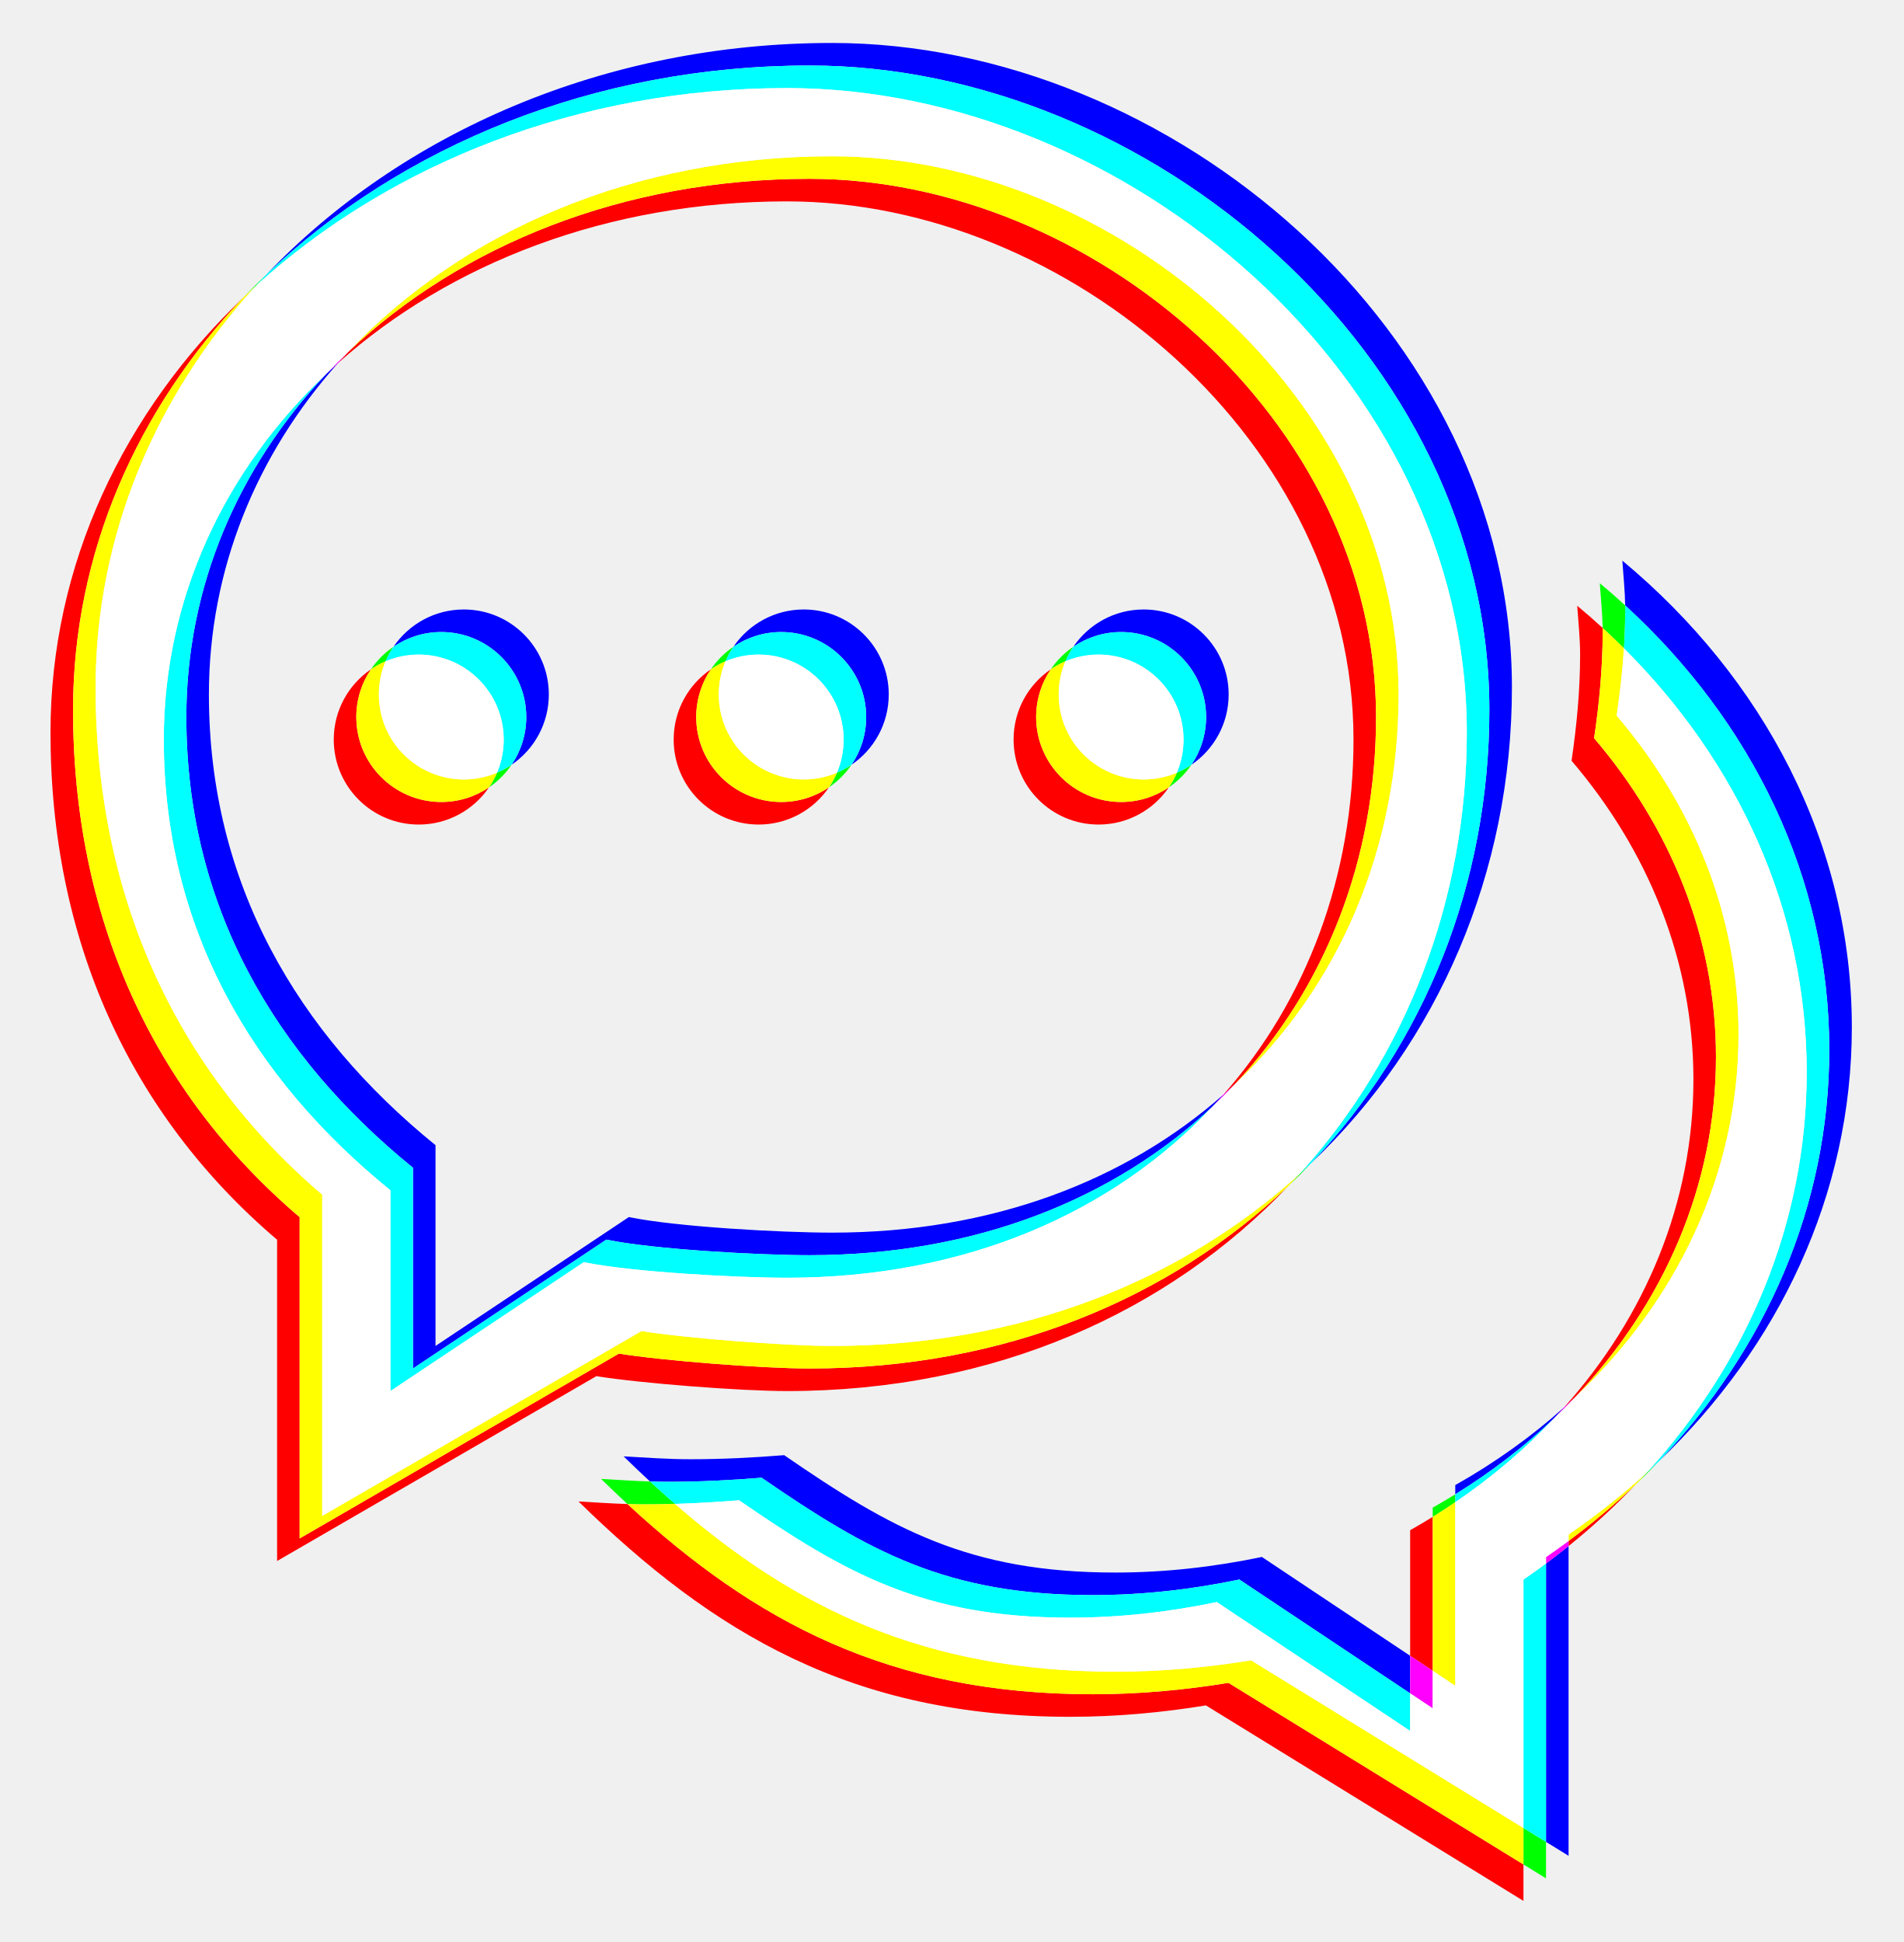
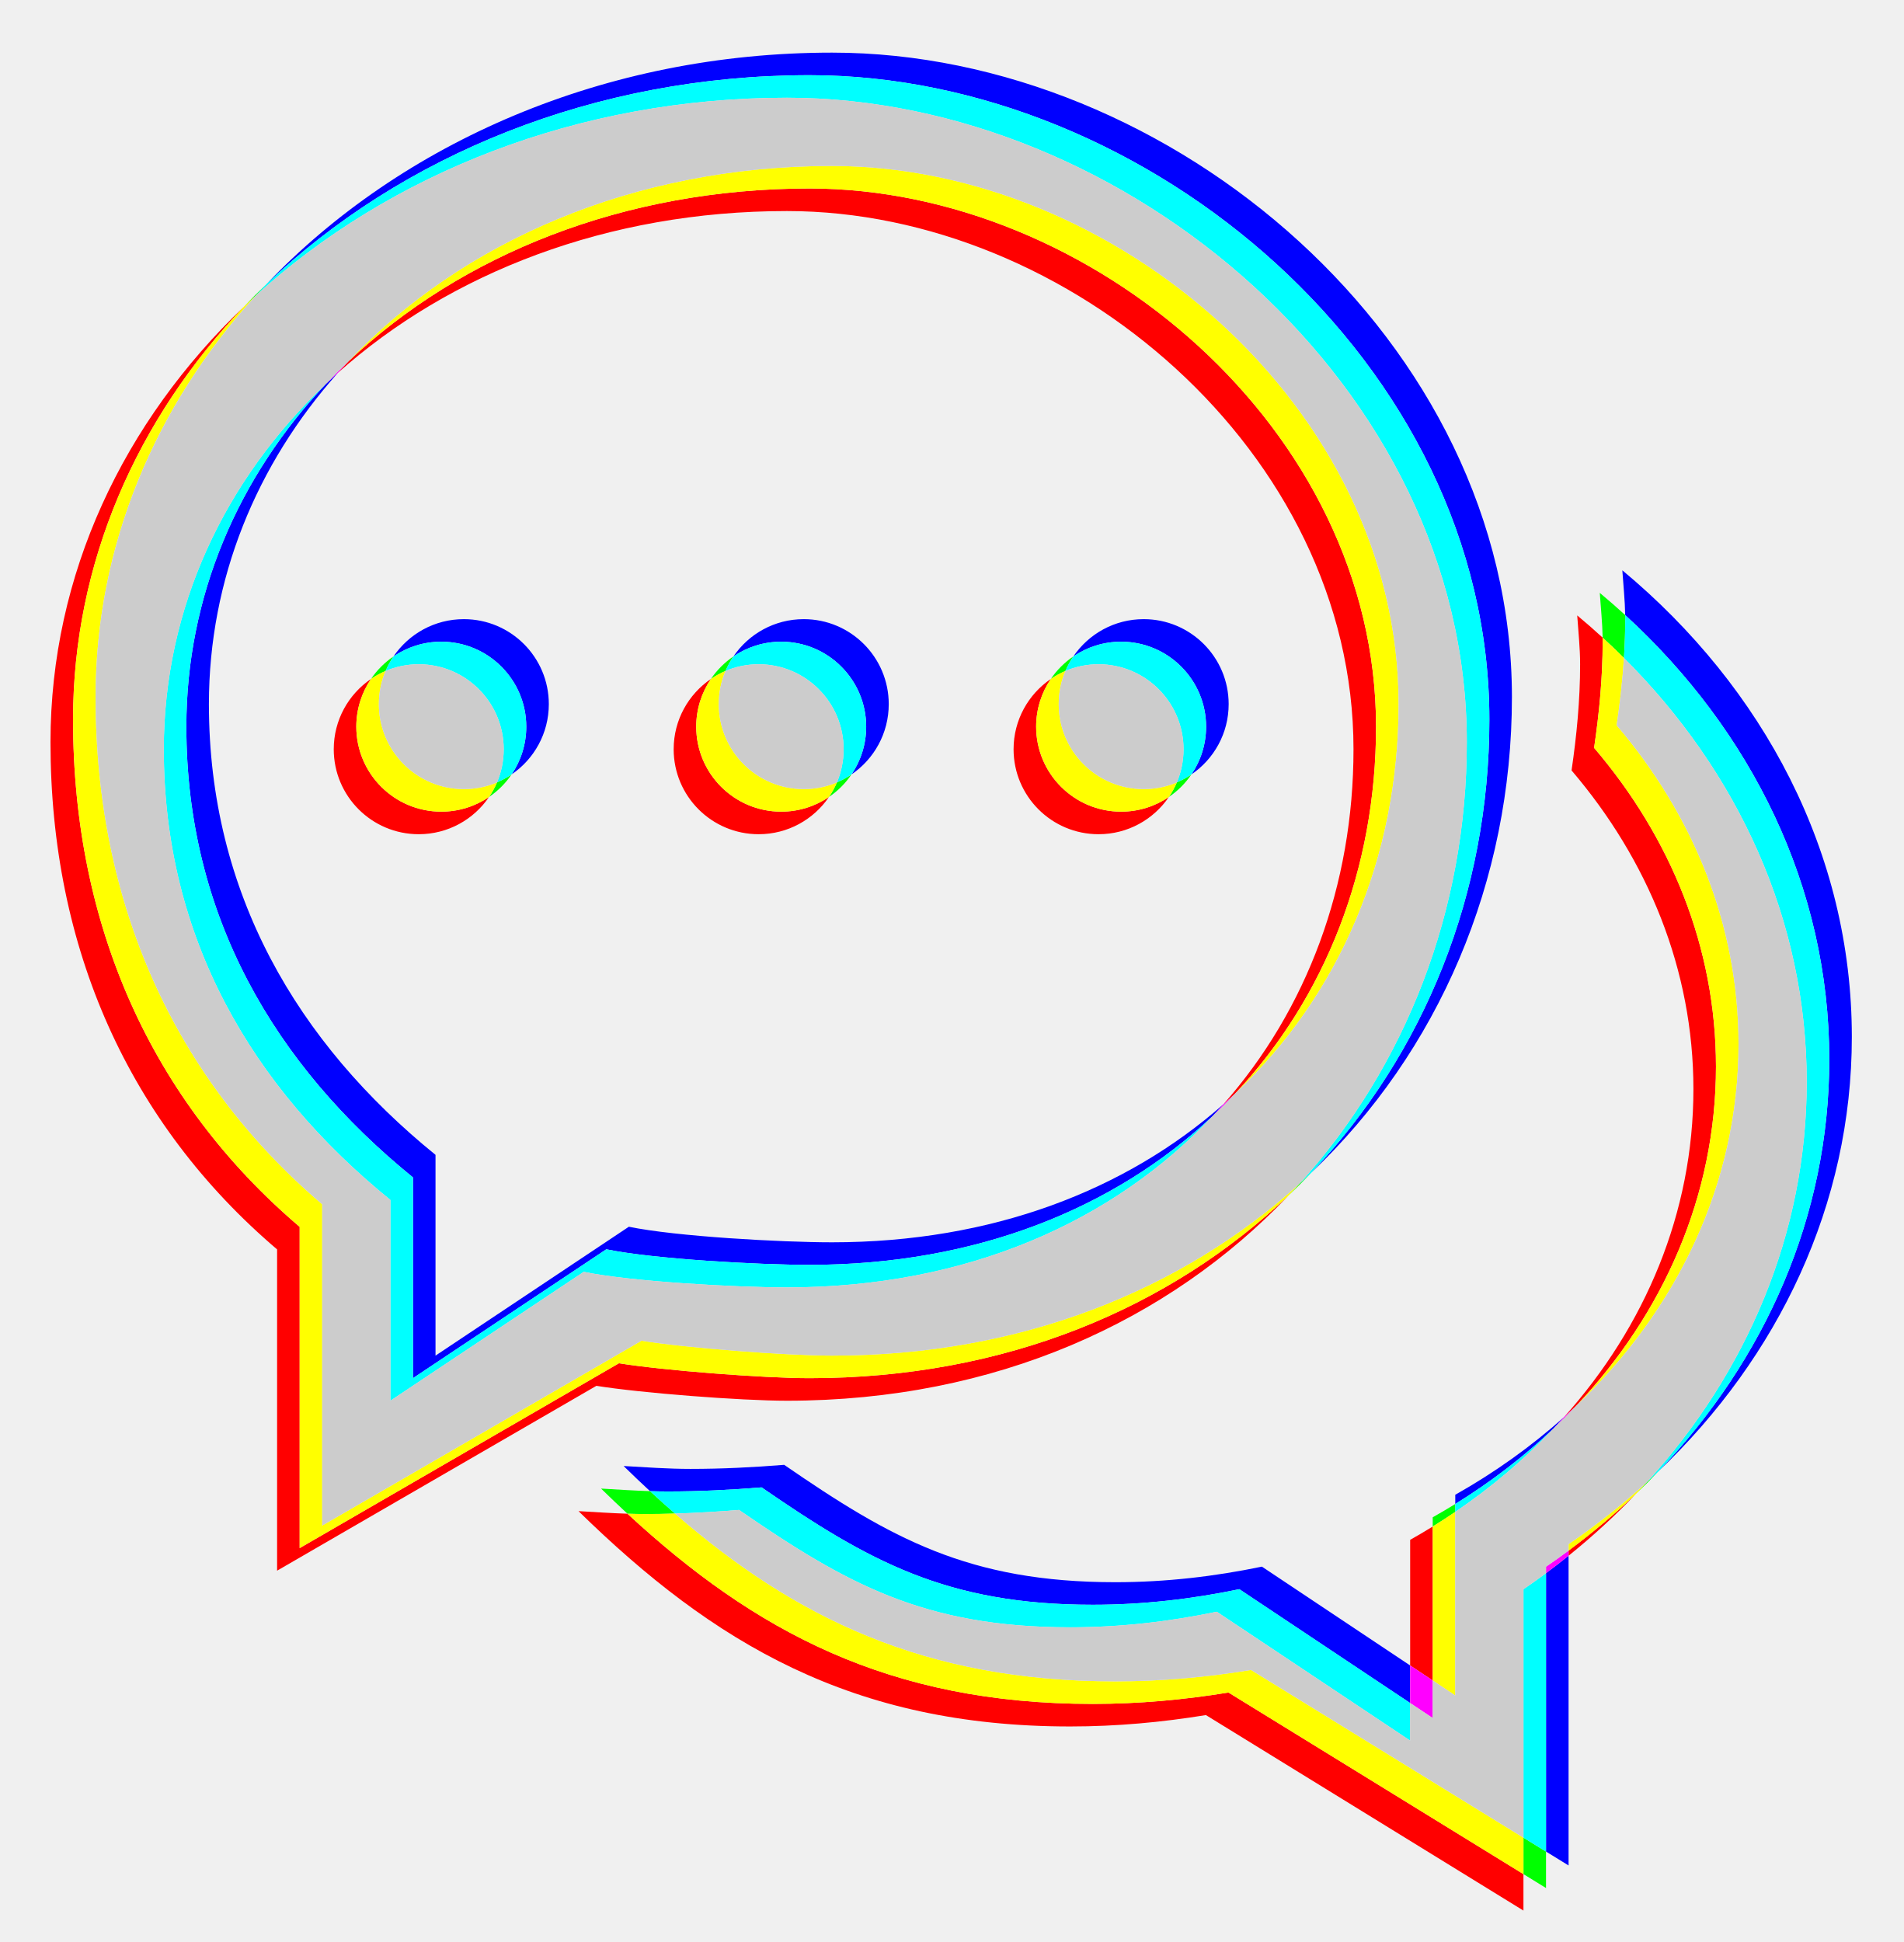
- <svg xmlns="http://www.w3.org/2000/svg" version="1.1" x="0px" y="0px" width="253.214px" height="258.285px" viewBox="0 -19.5 253.214 258.285" enable-background="new 0 -19.5 253.214 258.285" xml:space="preserve">
+ <svg xmlns="http://www.w3.org/2000/svg" version="1.1" id="Layer_1" x="0px" y="0px" width="253.214px" height="258.285px" viewBox="0 0 253.214 258.285" enable-background="new 0 0 253.214 258.285" xml:space="preserve">
  <g id="Capa_1">
</g>
  <g id="Capa_1_copy_2">
</g>
-   <g id="Capa_1_copy">
-     <g>
-       <path fill="#0000FF" d="M208.613,186.126c-0.982,0.791-1.981,1.563-3,2.319v37.028l3,1.847V186.126 M104.29,174.036    c-4.106,0.331-8.258,0.542-12.462,0.542c-2.999,0-5.938-0.218-8.891-0.384c1.168,1.143,2.337,2.257,3.512,3.343    c0.79,0.025,1.582,0.041,2.378,0.041c4.204,0,8.356-0.211,12.462-0.542c14.165,9.749,24.532,15.611,44.046,15.611    c6.729,0,13.23-0.769,19.492-2.072l22.716,15.142v-5l-19.716-13.142c-6.261,1.304-12.763,2.072-19.492,2.072    C128.822,189.647,118.455,183.785,104.29,174.036 M208.008,167.687c-4.347,3.892-9.2,7.361-14.464,10.328v1.228    c4.743-2.935,9.112-6.289,13.036-10.002C207.064,168.728,207.54,168.21,208.008,167.687 M61.689,61.56    c-3.886,0-7.315,1.964-9.35,4.953c1.81-1.232,3.997-1.953,6.35-1.953c6.239,0,11.302,5.063,11.302,11.302    c0,2.355-0.72,4.541-1.951,6.35c2.987-2.033,4.951-5.461,4.951-9.35C72.991,66.623,67.928,61.56,61.689,61.56 M106.896,61.56    c-3.885,0-7.315,1.964-9.349,4.953c1.81-1.232,3.996-1.953,6.349-1.953c6.239,0,11.302,5.063,11.302,11.302    c0,2.355-0.72,4.541-1.951,6.35c2.988-2.033,4.951-5.461,4.951-9.35C118.199,66.623,113.135,61.56,106.896,61.56 M152.104,61.56    c-3.886,0-7.315,1.964-9.35,4.953c1.81-1.232,3.997-1.953,6.35-1.953c6.238,0,11.302,5.063,11.302,11.302    c0,2.355-0.72,4.541-1.951,6.35c2.987-2.033,4.951-5.461,4.951-9.35C163.406,66.623,158.342,61.56,152.104,61.56 M215.763,55.065    c0.132,1.983,0.345,3.947,0.379,5.951c16.79,15.381,27.143,36.165,27.143,59.104c0,20.859-8.546,39.939-22.713,54.783    c15.952-15.229,25.713-35.489,25.713-57.783C246.285,92.678,234.532,70.684,215.763,55.065 M44.934,28.812    c-0.534,0.476-1.055,0.956-1.573,1.444C31.667,42.64,24.784,58.532,24.784,75.862c0,25.113,11.761,45.034,30.138,59.945v26.702    l25.715-17.141c6.261,1.303,20.298,2.072,27.026,2.072c22.182,0,40.561-7.527,53.611-19.784c0.484-0.515,0.961-1.039,1.427-1.568    c-12.937,11.409-30.734,18.352-52.039,18.352c-6.729,0-20.765-0.769-27.026-2.072l-25.715,17.141v-26.702    c-18.377-14.911-30.138-34.833-30.138-59.945C27.784,56.249,34.108,40.958,44.934,28.812 M110.664-13.786    c-30.258,0-57.272,11.971-75.227,30.788c17.894-17.081,43.609-27.788,72.227-27.788c45.034,0,90.414,38.374,90.414,85.706    c0,23.05-8.615,44.426-23.701,60.288c16.939-16.112,26.701-38.75,26.701-63.288C201.078,24.588,155.698-13.786,110.664-13.786" />
-       <path fill="#00FF00" d="M202.613,223.626v4.847l3,1.847v-4.847L202.613,223.626 M193.544,179.242c-0.984,0.609-1.985,1.2-3,1.772    v1.228c1.018-0.629,2.018-1.278,3-1.946V179.242 M79.937,177.194c1.168,1.142,2.337,2.257,3.512,3.343    c0.79,0.025,1.582,0.041,2.378,0.041c1.32,0,2.635-0.021,3.945-0.06c-1.114-0.968-2.221-1.962-3.323-2.981    C84.267,177.466,82.105,177.316,79.937,177.194 M220.572,174.902c-0.513,0.489-1.035,0.976-1.56,1.455    c-0.474,0.52-0.954,1.035-1.44,1.544C218.598,176.923,219.599,175.922,220.572,174.902 M174.377,135.208    c-0.513,0.487-1.032,0.969-1.557,1.444c-0.476,0.526-0.955,1.042-1.444,1.557C172.403,137.232,173.404,136.232,174.377,135.208     M68.041,82.212c-0.607,0.414-1.257,0.769-1.941,1.059c-0.29,0.684-0.646,1.334-1.059,1.941    C66.219,84.41,67.238,83.391,68.041,82.212 M158.455,82.212c-0.607,0.413-1.257,0.769-1.941,1.059    c-0.29,0.684-0.646,1.333-1.059,1.941C156.634,84.41,157.653,83.391,158.455,82.212 M113.248,82.212    c-0.607,0.413-1.257,0.769-1.941,1.059c-0.29,0.684-0.646,1.333-1.059,1.941C111.427,84.41,112.446,83.391,113.248,82.212     M142.754,66.513c-1.179,0.802-2.198,1.821-3,3c0.607-0.413,1.257-0.769,1.94-1.06C141.985,67.77,142.341,67.12,142.754,66.513     M97.547,66.513c-1.179,0.802-2.198,1.821-3,3c0.607-0.414,1.257-0.769,1.94-1.06C96.778,67.77,97.134,67.12,97.547,66.513     M52.34,66.513c-1.178,0.802-2.197,1.821-3,3c0.607-0.414,1.256-0.769,1.94-1.06C51.571,67.77,51.927,67.12,52.34,66.513     M212.763,58.065c0.132,1.983,0.345,3.947,0.379,5.951c0.966,0.885,1.913,1.79,2.836,2.71c0.109-1.71,0.169-3.432,0.169-5.166    c0-0.182-0.001-0.363-0.005-0.544C215.043,60.009,213.916,59.025,212.763,58.065 M35.438,17.002    c-1.025,0.979-2.026,1.979-2.999,2.999c0.515-0.491,1.032-0.974,1.559-1.454C34.471,18.027,34.951,17.512,35.438,17.002" />
-       <path fill="#00FFFF" d="M205.613,188.445c-0.983,0.729-1.984,1.443-3,2.139v33.042l3,1.847V188.445 M101.29,177.036    c-4.106,0.331-8.258,0.542-12.462,0.542c-0.796,0-1.589-0.016-2.378-0.041c1.103,1.019,2.209,2.014,3.323,2.981    c2.862-0.085,5.701-0.255,8.518-0.482c14.165,9.749,24.532,15.611,44.046,15.611c6.729,0,13.23-0.769,19.492-2.072l25.716,17.141    v-5l-22.716-15.142c-6.261,1.304-12.763,2.072-19.492,2.072C125.822,192.647,115.455,186.785,101.29,177.036 M206.58,169.24    c-3.924,3.713-8.293,7.067-13.036,10.002v1.054C198.345,177.033,202.718,173.324,206.58,169.24 M58.689,64.56    c-2.353,0-4.54,0.72-6.35,1.953c-0.413,0.607-0.769,1.257-1.059,1.94c1.355-0.575,2.845-0.893,4.409-0.893    c6.239,0,11.302,5.063,11.302,11.302c0,1.564-0.318,3.055-0.892,4.409c0.684-0.29,1.334-0.646,1.941-1.059    c1.231-1.809,1.951-3.995,1.951-6.35C69.991,69.623,64.928,64.56,58.689,64.56 M103.896,64.56c-2.353,0-4.539,0.721-6.349,1.953    c-0.414,0.607-0.769,1.257-1.06,1.94c1.355-0.575,2.845-0.893,4.409-0.893c6.239,0,11.302,5.063,11.302,11.302    c0,1.564-0.318,3.055-0.892,4.409c0.684-0.29,1.334-0.646,1.941-1.059c1.231-1.81,1.951-3.995,1.951-6.35    C115.199,69.623,110.135,64.56,103.896,64.56 M149.104,64.56c-2.353,0-4.54,0.721-6.35,1.953c-0.414,0.607-0.769,1.257-1.06,1.94    c1.355-0.575,2.845-0.893,4.409-0.893c6.238,0,11.302,5.063,11.302,11.302c0,1.564-0.318,3.055-0.892,4.409    c0.684-0.29,1.334-0.646,1.941-1.059c1.231-1.81,1.951-3.995,1.951-6.35C160.406,69.623,155.342,64.56,149.104,64.56     M216.142,61.016c0.003,0.181,0.005,0.363,0.005,0.544c0,1.734-0.06,3.456-0.169,5.166c15.112,15.071,24.307,34.774,24.307,56.394    c0,20.143-7.969,38.626-21.272,53.238c0.525-0.479,1.047-0.966,1.56-1.455c14.167-14.843,22.713-33.924,22.713-54.783    C243.285,97.18,232.932,76.396,216.142,61.016 M43.361,30.256C29.853,43.021,21.784,60.099,21.784,78.862    c0,25.113,11.761,45.034,30.138,59.945v26.702l25.715-17.141c6.261,1.303,20.298,2.072,27.026,2.072    c23.939,0,43.448-8.766,56.611-22.784c-13.051,12.257-31.429,19.784-53.611,19.784c-6.729,0-20.765-0.769-27.026-2.072    l-25.715,17.141v-26.702c-18.377-14.911-30.138-34.833-30.138-59.945C24.784,58.532,31.667,42.64,43.361,30.256 M107.664-10.786    c-28.618,0-54.333,10.708-72.227,27.788c-0.486,0.51-0.967,1.025-1.44,1.545C51.81,2.317,76.87-7.786,104.664-7.786    c45.034,0,90.414,38.374,90.414,85.706c0,22.305-8.068,43.042-22.258,58.732c0.525-0.475,1.044-0.957,1.557-1.444    c15.085-15.862,23.701-37.238,23.701-60.288C198.078,27.588,152.698-10.786,107.664-10.786" />
-       <path fill="#FF0000" d="M190.544,182.242c-0.984,0.609-1.985,1.2-3,1.772v16.703l3,2V182.242 M76.937,180.194    c17.932,17.541,36.384,28.639,65.399,28.639c6.171,0,12.191-0.558,18.045-1.515l42.231,26.002v-4.847l-39.231-24.155    c-5.854,0.957-11.875,1.515-18.045,1.515c-27.125,0-45.02-9.701-61.887-25.296C81.267,180.466,79.105,180.316,76.937,180.194     M217.573,177.902c-2.803,2.676-5.794,5.194-8.96,7.543v0.681C211.8,183.561,214.795,180.812,217.573,177.902 M139.754,69.513    c-2.989,2.034-4.953,5.464-4.953,9.349c0,6.246,5.063,11.302,11.302,11.302c3.886,0,7.317-1.962,9.351-4.952    c-1.811,1.232-3.997,1.952-6.351,1.952c-6.239,0-11.302-5.056-11.302-11.302C137.802,73.509,138.522,71.323,139.754,69.513     M94.547,69.513c-2.989,2.034-4.953,5.464-4.953,9.349c0,6.246,5.063,11.302,11.302,11.302c3.887,0,7.317-1.962,9.352-4.952    c-1.811,1.232-3.998,1.952-6.352,1.952c-6.238,0-11.302-5.056-11.302-11.302C92.595,73.509,93.315,71.323,94.547,69.513     M49.34,69.513c-2.989,2.034-4.953,5.464-4.953,9.349c0,6.246,5.063,11.302,11.302,11.302c3.887,0,7.317-1.962,9.351-4.952    c-1.811,1.232-3.997,1.952-6.351,1.952c-6.239,0-11.302-5.056-11.302-11.302C47.388,73.509,48.108,71.323,49.34,69.513     M209.763,61.065c0.144,2.163,0.384,4.302,0.384,6.495c0,4.792-0.459,9.486-1.138,14.12c10.141,11.875,16.207,26.499,16.207,42.39    c0,16.426-6.422,31.548-17.208,43.617c0.532-0.476,1.056-0.958,1.572-1.447c11.645-12.313,18.635-28.031,18.635-45.17    c0-15.891-6.065-30.515-16.207-42.39c0.678-4.634,1.138-9.328,1.138-14.12c0-0.182-0.002-0.363-0.005-0.544    C212.042,63.008,210.916,62.025,209.763,61.065 M32.438,20.001C16.458,35.255,6.715,55.591,6.715,77.92    c0,27.418,10.45,50.7,30.138,67.465v42.728l42.465-24.585c5.862,0.949,19.175,1.982,25.346,1.982    c27.749,0,50.821-10.594,66.712-27.3c-15.734,14.966-37.66,24.3-63.712,24.3c-6.171,0-19.484-1.033-25.346-1.982l-42.465,24.585    v-42.728C20.165,125.62,9.715,102.338,9.715,74.92C9.715,54.024,18.247,34.875,32.438,20.001 M107.664,4.283    c-24.729,0-46.349,8.844-61.303,22.974c-0.484,0.512-0.96,1.031-1.427,1.555c14.877-13.283,35.857-21.529,59.73-21.529    c37.469,0,75.345,32.045,75.345,71.579c0,18.097-6.195,34.623-17.307,47.226c0.533-0.47,1.056-0.946,1.572-1.431    c12.005-12.784,18.734-29.938,18.734-48.795C183.009,36.328,145.133,4.283,107.664,4.283" />
-       <path fill="#FF00FF" d="M187.544,200.717v5l3,2v-5L187.544,200.717 M208.613,185.445c-0.983,0.729-1.984,1.443-3,2.139v0.861    c1.019-0.756,2.018-1.528,3-2.319V185.445 M209.581,166.239c-0.517,0.489-1.04,0.971-1.572,1.447    c-0.468,0.524-0.944,1.042-1.428,1.553C207.612,168.264,208.612,167.264,209.581,166.239 M164.275,124.657    c-0.516,0.485-1.04,0.961-1.572,1.431c-0.466,0.529-0.943,1.053-1.427,1.568C162.31,126.686,163.309,125.686,164.275,124.657     M46.361,27.257c-1.032,0.975-2.033,1.976-3,3c0.518-0.489,1.039-0.968,1.573-1.444C45.401,28.288,45.877,27.769,46.361,27.257" />
-       <path fill="#FFFF00" d="M89.772,180.519c-1.31,0.039-2.625,0.06-3.945,0.06c-0.796,0-1.589-0.016-2.378-0.041    c16.868,15.595,34.762,25.296,61.887,25.296c6.171,0,12.191-0.558,18.045-1.515l39.231,24.155v-4.847l-36.231-22.308    c-5.854,0.957-11.875,1.515-18.045,1.515C122.984,202.833,105.695,194.359,89.772,180.519 M193.544,180.295    c-0.982,0.668-1.982,1.317-3,1.946v20.475l3,2V180.295 M219.013,176.357c-3.238,2.952-6.713,5.701-10.4,8.227v0.861    c3.166-2.349,6.157-4.868,8.96-7.543C218.059,177.392,218.539,176.877,219.013,176.357 M141.695,68.453    c-0.684,0.291-1.333,0.646-1.94,1.06c-1.232,1.81-1.953,3.996-1.953,6.349c0,6.246,5.063,11.302,11.302,11.302    c2.354,0,4.541-0.72,6.351-1.952c0.413-0.607,0.769-1.257,1.059-1.941c-1.355,0.575-2.846,0.893-4.41,0.893    c-6.239,0-11.302-5.056-11.302-11.302C140.802,71.298,141.12,69.808,141.695,68.453 M96.488,68.453    c-0.684,0.291-1.333,0.646-1.94,1.06c-1.232,1.81-1.953,3.996-1.953,6.349c0,6.246,5.063,11.302,11.302,11.302    c2.354,0,4.541-0.72,6.352-1.952c0.413-0.607,0.769-1.257,1.059-1.941c-1.355,0.575-2.846,0.893-4.41,0.893    c-6.238,0-11.302-5.056-11.302-11.302C95.595,71.298,95.913,69.808,96.488,68.453 M51.281,68.453    c-0.684,0.291-1.333,0.646-1.94,1.06c-1.232,1.81-1.953,3.996-1.953,6.349c0,6.246,5.063,11.302,11.302,11.302    c2.354,0,4.541-0.72,6.351-1.952c0.413-0.607,0.769-1.257,1.059-1.941c-1.355,0.575-2.845,0.893-4.41,0.893    c-6.239,0-11.302-5.056-11.302-11.302C50.388,71.298,50.706,69.808,51.281,68.453 M213.142,64.016    c0.003,0.181,0.005,0.362,0.005,0.544c0,4.792-0.459,9.486-1.138,14.12c10.141,11.875,16.207,26.499,16.207,42.39    c0,17.139-6.991,32.856-18.635,45.17c13.434-12.709,21.635-29.606,21.635-48.17c0-15.891-6.065-30.515-16.207-42.39    c0.433-2.957,0.776-5.938,0.969-8.954C215.055,65.806,214.108,64.901,213.142,64.016 M33.998,18.547    c-0.527,0.48-1.044,0.963-1.559,1.454C18.247,34.875,9.715,54.024,9.715,74.92c0,27.418,10.45,50.7,30.138,67.465v42.728    l42.465-24.585c5.862,0.949,19.175,1.982,25.346,1.982c26.052,0,47.978-9.334,63.712-24.3c0.49-0.515,0.968-1.031,1.444-1.557    c-15.61,14.12-36.953,22.857-62.156,22.857c-6.171,0-19.484-1.033-25.346-1.982l-42.465,24.585v-42.728    C23.165,122.62,12.715,99.338,12.715,71.92C12.715,51.741,20.671,33.19,33.998,18.547 M110.664,1.283    c-26.436,0-49.319,10.107-64.303,25.974c14.954-14.13,36.573-22.974,61.303-22.974c37.469,0,75.345,32.045,75.345,71.579    c0,18.857-6.729,36.011-18.734,48.795c13.879-13.035,21.734-31.42,21.734-51.795C186.009,33.328,148.133,1.283,110.664,1.283" />
-       <path fill="#FFFFFF" d="M55.689,67.56c-1.564,0-3.054,0.318-4.409,0.893c-0.575,1.355-0.893,2.845-0.893,4.409    c0,6.246,5.063,11.302,11.302,11.302c1.564,0,3.055-0.318,4.41-0.893c0.574-1.354,0.892-2.845,0.892-4.409    C66.991,72.623,61.928,67.56,55.689,67.56 M100.896,67.56c-1.563,0-3.054,0.318-4.409,0.893c-0.575,1.355-0.893,2.845-0.893,4.409    c0,6.246,5.063,11.302,11.302,11.302c1.564,0,3.055-0.318,4.41-0.893c0.574-1.354,0.892-2.845,0.892-4.409    C112.199,72.623,107.135,67.56,100.896,67.56 M146.104,67.56c-1.564,0-3.054,0.318-4.409,0.893    c-0.575,1.355-0.893,2.845-0.893,4.409c0,6.246,5.063,11.302,11.302,11.302c1.564,0,3.055-0.318,4.41-0.893    c0.574-1.354,0.892-2.845,0.892-4.409C157.406,72.623,152.342,67.56,146.104,67.56 M215.978,66.726    c-0.192,3.016-0.536,5.997-0.969,8.954c10.141,11.875,16.207,26.499,16.207,42.39c0,18.564-8.202,35.461-21.635,48.17    c-0.968,1.024-1.969,2.025-3,3c-3.862,4.084-8.235,7.793-13.036,11.056v24.421l-3-2v5l-3-2v5l-25.716-17.141    c-6.261,1.304-12.763,2.072-19.492,2.072c-19.514,0-29.882-5.862-44.046-15.611c-2.817,0.227-5.656,0.397-8.518,0.482    c15.923,13.841,33.211,22.314,58.564,22.314c6.171,0,12.191-0.558,18.045-1.515l36.231,22.308v-33.042    c1.016-0.696,2.017-1.41,3-2.139v-0.861c1.016-0.696,2.017-1.41,3-2.139v-0.861c3.687-2.526,7.162-5.275,10.4-8.227    c13.304-14.612,21.272-33.095,21.272-53.238C240.285,101.5,231.09,81.797,215.978,66.726 M46.361,27.257    C61.345,11.39,84.229,1.283,110.664,1.283c37.469,0,75.345,32.045,75.345,71.579c0,20.375-7.855,38.761-21.734,51.795    c-0.966,1.029-1.965,2.028-3,2.999c-13.164,14.018-32.672,22.784-56.611,22.784c-6.729,0-20.765-0.769-27.026-2.072    l-25.715,17.141v-26.702c-18.377-14.911-30.138-34.833-30.138-59.945c0-18.763,8.069-35.841,21.577-48.605    C44.329,29.232,45.329,28.231,46.361,27.257 M104.664-7.786c-27.794,0-52.854,10.103-70.667,26.333    C20.671,33.19,12.715,51.741,12.715,71.92c0,27.418,10.45,50.7,30.138,67.465v42.728l42.465-24.585    c5.862,0.949,19.175,1.982,25.346,1.982c25.203,0,46.546-8.737,62.156-22.857c14.19-15.69,22.258-36.427,22.258-58.732    C195.078,30.588,149.698-7.786,104.664-7.786" />
-     </g>
-   </g>
+   <path fill="#0000FF" d="M208.613,206.912c-0.982,0.791-1.98,1.563-3,2.319v37.027l3,1.848V206.912 M104.29,194.822  c-4.106,0.331-8.258,0.542-12.462,0.542c-2.999,0-5.938-0.219-8.891-0.385c1.168,1.144,2.337,2.258,3.512,3.344  c0.79,0.025,1.582,0.041,2.378,0.041c4.204,0,8.356-0.211,12.462-0.542c14.165,9.749,24.532,15.61,44.046,15.61  c6.729,0,13.229-0.769,19.492-2.071l22.715,15.142v-5l-19.715-13.142c-6.262,1.304-12.764,2.071-19.492,2.071  C128.822,210.433,118.455,204.571,104.29,194.822 M208.007,188.474c-4.346,3.892-9.199,7.36-14.463,10.328v1.228  c4.742-2.935,9.111-6.289,13.035-10.002C207.064,189.515,207.541,188.996,208.007,188.474 M61.689,82.346  c-3.886,0-7.315,1.964-9.35,4.953c1.81-1.232,3.997-1.953,6.35-1.953c6.239,0,11.302,5.063,11.302,11.302  c0,2.355-0.72,4.541-1.951,6.35c2.987-2.033,4.951-5.461,4.951-9.35C72.991,87.409,67.928,82.346,61.689,82.346 M106.896,82.346  c-3.885,0-7.315,1.964-9.349,4.953c1.81-1.232,3.996-1.953,6.349-1.953c6.239,0,11.302,5.063,11.302,11.302  c0,2.355-0.72,4.541-1.951,6.35c2.988-2.033,4.951-5.461,4.951-9.35C118.199,87.409,113.135,82.346,106.896,82.346 M152.104,82.346  c-3.886,0-7.315,1.964-9.351,4.953c1.811-1.232,3.998-1.953,6.351-1.953c6.237,0,11.302,5.063,11.302,11.302  c0,2.355-0.72,4.541-1.951,6.35c2.987-2.033,4.951-5.461,4.951-9.35C163.406,87.409,158.341,82.346,152.104,82.346 M215.763,75.851  c0.132,1.983,0.345,3.947,0.379,5.951c16.79,15.381,27.143,36.165,27.143,59.104c0,20.858-8.545,39.938-22.713,54.782  c15.952-15.229,25.713-35.488,25.713-57.782C246.285,113.464,234.533,91.47,215.763,75.851 M44.934,49.598  c-0.534,0.476-1.055,0.956-1.573,1.444C31.667,63.426,24.784,79.318,24.784,96.648c0,25.113,11.761,45.035,30.138,59.945v26.702  l25.715-17.141c6.261,1.303,20.298,2.071,27.026,2.071c22.182,0,40.561-7.526,53.611-19.783c0.483-0.516,0.961-1.039,1.427-1.568  c-12.937,11.409-30.734,18.352-52.039,18.352c-6.729,0-20.765-0.769-27.026-2.071l-25.715,17.141v-26.702  c-18.377-14.911-30.138-34.833-30.138-59.945C27.784,77.035,34.108,61.744,44.934,49.598 M110.664,7  C80.406,7,53.392,18.971,35.437,37.788C53.331,20.707,79.046,10,107.664,10c45.035,0,90.414,38.374,90.414,85.706  c0,23.05-8.615,44.426-23.701,60.288c16.939-16.112,26.701-38.75,26.701-63.288C201.078,45.374,155.699,7,110.664,7" />
+   <path fill="#00FF00" d="M202.613,244.412v4.847l3,1.848v-4.848L202.613,244.412 M193.544,200.028c-0.984,0.609-1.985,1.199-3,1.771  v1.229c1.018-0.629,2.018-1.278,3-1.946V200.028 M79.937,197.979c1.168,1.143,2.337,2.258,3.512,3.344  c0.79,0.025,1.582,0.041,2.378,0.041c1.32,0,2.635-0.021,3.945-0.061c-1.114-0.968-2.221-1.961-3.323-2.98  C84.267,198.252,82.105,198.103,79.937,197.979 M220.572,195.688c-0.513,0.488-1.035,0.976-1.56,1.455  c-0.474,0.52-0.954,1.035-1.44,1.543C218.598,197.709,219.599,196.708,220.572,195.688 M174.376,155.994  c-0.513,0.487-1.031,0.969-1.557,1.444c-0.477,0.525-0.955,1.041-1.443,1.557C172.403,158.019,173.404,157.019,174.376,155.994   M68.041,102.998c-0.607,0.414-1.257,0.769-1.941,1.059c-0.29,0.684-0.646,1.334-1.059,1.941  C66.219,105.196,67.238,104.177,68.041,102.998 M158.455,102.998c-0.606,0.413-1.256,0.769-1.94,1.059  c-0.29,0.684-0.646,1.333-1.06,1.941C156.634,105.196,157.653,104.177,158.455,102.998 M113.248,102.998  c-0.607,0.413-1.257,0.769-1.941,1.059c-0.29,0.684-0.646,1.333-1.059,1.941C111.427,105.196,112.446,104.177,113.248,102.998   M142.753,87.299c-1.178,0.802-2.197,1.821-3,3c0.607-0.413,1.258-0.769,1.94-1.06C141.985,88.556,142.341,87.906,142.753,87.299   M97.547,87.299c-1.179,0.802-2.198,1.821-3,3c0.607-0.414,1.257-0.769,1.94-1.06C96.778,88.556,97.134,87.906,97.547,87.299   M52.34,87.299c-1.178,0.802-2.197,1.821-3,3c0.607-0.414,1.256-0.769,1.94-1.06C51.571,88.556,51.927,87.906,52.34,87.299   M212.763,78.851c0.132,1.983,0.345,3.947,0.379,5.951c0.966,0.885,1.913,1.79,2.836,2.71c0.109-1.71,0.169-3.432,0.169-5.166  c0-0.182-0.001-0.363-0.005-0.544C215.042,80.795,213.916,79.811,212.763,78.851 M35.438,37.788  c-1.025,0.979-2.026,1.979-2.999,2.999c0.515-0.491,1.032-0.974,1.559-1.454C34.471,38.813,34.951,38.298,35.438,37.788" />
+   <path fill="#00FFFF" d="M205.613,209.231c-0.982,0.729-1.984,1.443-3,2.139v33.042l3,1.847V209.231 M101.29,197.822  c-4.106,0.331-8.258,0.542-12.462,0.542c-0.796,0-1.589-0.016-2.378-0.041c1.103,1.02,2.209,2.014,3.323,2.98  c2.862-0.084,5.701-0.254,8.518-0.481c14.165,9.749,24.532,15.61,44.046,15.61c6.729,0,13.229-0.769,19.492-2.071l25.715,17.141v-5  L164.83,211.36c-6.262,1.304-12.764,2.072-19.492,2.072C125.822,213.433,115.455,207.571,101.29,197.822 M206.58,190.026  c-3.924,3.713-8.293,7.066-13.035,10.002v1.054C198.345,197.819,202.718,194.11,206.58,190.026 M58.689,85.346  c-2.353,0-4.54,0.72-6.35,1.953c-0.413,0.607-0.769,1.257-1.059,1.94c1.355-0.575,2.845-0.893,4.409-0.893  c6.239,0,11.302,5.063,11.302,11.302c0,1.564-0.318,3.055-0.892,4.409c0.684-0.29,1.334-0.646,1.941-1.059  c1.231-1.809,1.951-3.995,1.951-6.35C69.991,90.409,64.928,85.346,58.689,85.346 M103.896,85.346c-2.353,0-4.539,0.721-6.349,1.953  c-0.414,0.607-0.769,1.257-1.06,1.94c1.355-0.575,2.845-0.893,4.409-0.893c6.239,0,11.302,5.063,11.302,11.302  c0,1.564-0.318,3.055-0.892,4.409c0.684-0.29,1.334-0.646,1.941-1.059c1.231-1.81,1.951-3.995,1.951-6.35  C115.199,90.409,110.135,85.346,103.896,85.346 M149.104,85.346c-2.353,0-4.54,0.721-6.351,1.953  c-0.414,0.607-0.769,1.257-1.06,1.94c1.354-0.575,2.845-0.893,4.409-0.893c6.238,0,11.302,5.063,11.302,11.302  c0,1.564-0.317,3.055-0.892,4.409c0.684-0.29,1.334-0.646,1.941-1.059c1.23-1.81,1.95-3.995,1.95-6.35  C160.406,90.409,155.341,85.346,149.104,85.346 M216.142,81.802c0.003,0.181,0.005,0.363,0.005,0.544  c0,1.734-0.06,3.456-0.169,5.166c15.111,15.071,24.307,34.774,24.307,56.394c0,20.144-7.969,38.626-21.271,53.237  c0.525-0.479,1.047-0.965,1.561-1.455c14.166-14.842,22.713-33.924,22.713-54.782C243.285,117.966,232.932,97.182,216.142,81.802   M43.361,51.042C29.853,63.807,21.784,80.885,21.784,99.648c0,25.113,11.761,45.035,30.138,59.945v26.702l25.715-17.141  c6.261,1.303,20.298,2.071,27.026,2.071c23.939,0,43.448-8.766,56.611-22.783c-13.051,12.257-31.429,19.783-53.611,19.783  c-6.729,0-20.765-0.769-27.026-2.071l-25.715,17.141v-26.702c-18.377-14.91-30.138-34.833-30.138-59.945  C24.784,79.318,31.667,63.426,43.361,51.042 M107.664,10c-28.618,0-54.333,10.708-72.227,27.788c-0.486,0.51-0.967,1.025-1.44,1.545  C51.81,23.103,76.87,13,104.664,13c45.035,0,90.414,38.374,90.414,85.706c0,22.305-8.068,43.042-22.258,58.732  c0.525-0.476,1.045-0.957,1.557-1.444c15.086-15.862,23.701-37.238,23.701-60.288C198.078,48.374,152.699,10,107.664,10" />
+   <path fill="#FF0000" d="M190.544,203.028c-0.984,0.609-1.985,1.199-3,1.771v16.703l3,2V203.028 M76.937,200.979  c17.932,17.541,36.384,28.64,65.398,28.64c6.172,0,12.191-0.558,18.045-1.515l42.231,26.002v-4.848l-39.231-24.154  c-5.854,0.957-11.875,1.515-18.045,1.515c-27.125,0-45.02-9.701-61.886-25.296C81.267,201.252,79.105,201.103,76.937,200.979   M217.574,198.688c-2.804,2.676-5.795,5.193-8.961,7.543v0.681C211.8,204.347,214.794,201.599,217.574,198.688 M139.753,90.299  c-2.988,2.034-4.953,5.464-4.953,9.349c0,6.246,5.063,11.302,11.303,11.302c3.886,0,7.316-1.962,9.352-4.952  c-1.812,1.232-3.998,1.952-6.352,1.952c-6.239,0-11.303-5.056-11.303-11.302C137.802,94.295,138.522,92.109,139.753,90.299   M94.547,90.299c-2.989,2.034-4.953,5.464-4.953,9.349c0,6.246,5.063,11.302,11.302,11.302c3.887,0,7.317-1.962,9.352-4.952  c-1.811,1.232-3.998,1.952-6.352,1.952c-6.238,0-11.302-5.056-11.302-11.302C92.595,94.295,93.315,92.109,94.547,90.299   M49.34,90.299c-2.989,2.034-4.953,5.464-4.953,9.349c0,6.246,5.063,11.302,11.302,11.302c3.887,0,7.317-1.962,9.351-4.952  c-1.811,1.232-3.997,1.952-6.351,1.952c-6.239,0-11.302-5.056-11.302-11.302C47.388,94.295,48.108,92.109,49.34,90.299   M209.763,81.851c0.145,2.163,0.384,4.302,0.384,6.495c0,4.792-0.459,9.486-1.138,14.12c10.141,11.875,16.207,26.499,16.207,42.39  c0,16.426-6.422,31.548-17.209,43.617c0.533-0.477,1.057-0.959,1.572-1.447c11.646-12.313,18.635-28.031,18.635-45.17  c0-15.891-6.064-30.515-16.207-42.39c0.679-4.634,1.139-9.328,1.139-14.12c0-0.182-0.002-0.363-0.005-0.544  C212.042,83.794,210.916,82.811,209.763,81.851 M32.438,40.787C16.458,56.041,6.715,76.377,6.715,98.706  c0,27.418,10.45,50.7,30.138,67.465v42.729l42.465-24.586c5.862,0.949,19.175,1.982,25.346,1.982c27.75,0,50.821-10.594,66.712-27.3  c-15.734,14.966-37.66,24.3-63.712,24.3c-6.171,0-19.484-1.033-25.346-1.982l-42.465,24.586v-42.729  C20.165,146.406,9.715,123.124,9.715,95.706C9.715,74.81,18.247,55.661,32.438,40.787 M107.664,25.069  c-24.729,0-46.349,8.844-61.303,22.974c-0.484,0.512-0.96,1.031-1.427,1.555c14.877-13.283,35.857-21.529,59.73-21.529  c37.468,0,75.345,32.045,75.345,71.579c0,18.097-6.195,34.624-17.307,47.226c0.532-0.47,1.055-0.945,1.571-1.431  c12.005-12.784,18.733-29.938,18.733-48.795C183.009,57.114,145.132,25.069,107.664,25.069" />
+   <path fill="#FF00FF" d="M187.544,221.503v5l3,2v-5L187.544,221.503 M208.613,206.231c-0.982,0.729-1.984,1.443-3,2.139v0.861  c1.02-0.756,2.018-1.528,3-2.319V206.231 M209.582,187.025c-0.518,0.489-1.041,0.971-1.572,1.446  c-0.469,0.524-0.944,1.043-1.428,1.554C207.612,189.05,208.612,188.05,209.582,187.025 M164.275,145.443  c-0.516,0.485-1.04,0.961-1.572,1.431c-0.466,0.529-0.943,1.053-1.427,1.568C162.31,147.472,163.309,146.472,164.275,145.443   M46.361,48.043c-1.032,0.975-2.033,1.976-3,3c0.518-0.489,1.039-0.968,1.573-1.444C45.401,49.074,45.877,48.555,46.361,48.043" />
+   <path fill="#FFFF00" d="M89.772,201.306c-1.31,0.039-2.625,0.06-3.945,0.06c-0.796,0-1.589-0.017-2.378-0.041  c16.868,15.595,34.762,25.296,61.886,25.296c6.172,0,12.191-0.559,18.045-1.516l39.231,24.156v-4.848l-36.231-22.309  c-5.854,0.957-11.875,1.516-18.045,1.516C122.984,223.619,105.695,215.146,89.772,201.306 M193.544,201.081  c-0.982,0.668-1.982,1.316-3,1.946v20.475l3,2V201.081 M219.013,197.144c-3.238,2.951-6.713,5.701-10.4,8.227v0.861  c3.166-2.35,6.157-4.868,8.961-7.543C218.059,198.179,218.539,197.663,219.013,197.144 M141.695,89.239  c-0.684,0.291-1.333,0.646-1.939,1.06c-1.232,1.81-1.953,3.996-1.953,6.349c0,6.246,5.063,11.302,11.302,11.302  c2.354,0,4.541-0.72,6.351-1.952c0.414-0.607,0.77-1.257,1.06-1.941c-1.354,0.575-2.847,0.893-4.41,0.893  c-6.239,0-11.302-5.056-11.302-11.302C140.802,92.084,141.121,90.594,141.695,89.239 M96.488,89.239  c-0.684,0.291-1.333,0.646-1.94,1.06c-1.232,1.81-1.953,3.996-1.953,6.349c0,6.246,5.063,11.302,11.302,11.302  c2.354,0,4.541-0.72,6.352-1.952c0.413-0.607,0.769-1.257,1.059-1.941c-1.355,0.575-2.846,0.893-4.41,0.893  c-6.238,0-11.302-5.056-11.302-11.302C95.595,92.084,95.913,90.594,96.488,89.239 M51.281,89.239  c-0.684,0.291-1.333,0.646-1.94,1.06c-1.232,1.81-1.953,3.996-1.953,6.349c0,6.246,5.063,11.302,11.302,11.302  c2.354,0,4.541-0.72,6.351-1.952c0.413-0.607,0.769-1.257,1.059-1.941c-1.355,0.575-2.845,0.893-4.41,0.893  c-6.239,0-11.302-5.056-11.302-11.302C50.388,92.084,50.706,90.594,51.281,89.239 M213.142,84.802  c0.003,0.181,0.005,0.362,0.005,0.544c0,4.792-0.459,9.486-1.138,14.12c10.141,11.875,16.207,26.499,16.207,42.39  c0,17.139-6.991,32.855-18.635,45.17c13.434-12.709,21.635-29.606,21.635-48.171c0-15.89-6.065-30.514-16.207-42.389  c0.433-2.957,0.775-5.938,0.969-8.954C215.055,86.592,214.108,85.687,213.142,84.802 M33.998,39.333  c-0.527,0.48-1.044,0.963-1.559,1.454C18.247,55.661,9.715,74.81,9.715,95.706c0,27.418,10.45,50.7,30.138,67.465v42.729  l42.465-24.586c5.862,0.949,19.175,1.982,25.346,1.982c26.052,0,47.978-9.334,63.712-24.3c0.49-0.515,0.968-1.031,1.443-1.558  c-15.609,14.121-36.953,22.857-62.156,22.857c-6.171,0-19.484-1.033-25.346-1.982l-42.465,24.586v-42.729  c-19.688-16.765-30.138-40.047-30.138-67.465C12.715,72.527,20.671,53.976,33.998,39.333 M110.664,22.069  c-26.436,0-49.319,10.107-64.303,25.974c14.954-14.13,36.573-22.974,61.303-22.974c37.468,0,75.345,32.045,75.345,71.579  c0,18.857-6.729,36.011-18.734,48.795c13.879-13.035,21.734-31.42,21.734-51.795C186.009,54.114,148.132,22.069,110.664,22.069" />
+   <path fill="#CCCCCC" d="M55.689,88.346c-1.564,0-3.054,0.318-4.409,0.893c-0.575,1.355-0.893,2.845-0.893,4.409  c0,6.246,5.063,11.302,11.302,11.302c1.564,0,3.055-0.318,4.41-0.893c0.574-1.354,0.892-2.845,0.892-4.409  C66.991,93.409,61.928,88.346,55.689,88.346 M100.896,88.346c-1.563,0-3.054,0.318-4.409,0.893  c-0.575,1.355-0.893,2.845-0.893,4.409c0,6.246,5.063,11.302,11.302,11.302c1.564,0,3.055-0.318,4.41-0.893  c0.574-1.354,0.892-2.845,0.892-4.409C112.199,93.409,107.135,88.346,100.896,88.346 M146.104,88.346  c-1.563,0-3.054,0.318-4.409,0.893c-0.574,1.355-0.893,2.845-0.893,4.409c0,6.246,5.063,11.302,11.302,11.302  c1.563,0,3.056-0.318,4.41-0.893c0.573-1.354,0.892-2.845,0.892-4.409C157.406,93.409,152.341,88.346,146.104,88.346   M215.978,87.512c-0.191,3.016-0.536,5.997-0.969,8.954c10.141,11.875,16.207,26.499,16.207,42.389  c0,18.564-8.202,35.462-21.635,48.171c-0.969,1.023-1.97,2.025-3,3c-3.863,4.084-8.235,7.793-13.037,11.056v24.421l-3-2v5l-3-2v5  l-25.715-17.141c-6.262,1.304-12.764,2.072-19.492,2.072c-19.514,0-29.882-5.862-44.046-15.611  c-2.817,0.227-5.656,0.396-8.518,0.482c15.923,13.84,33.211,22.313,58.564,22.313c6.17,0,12.19-0.558,18.045-1.515l36.23,22.308  V211.37c1.016-0.695,2.018-1.41,3-2.139v-0.861c1.016-0.695,2.018-1.41,3-2.139v-0.861c3.688-2.525,7.162-5.275,10.4-8.227  c13.304-14.612,21.271-33.096,21.271-53.238C240.285,122.286,231.089,102.583,215.978,87.512 M46.361,48.043  c14.984-15.867,37.868-25.974,64.303-25.974c37.468,0,75.345,32.045,75.345,71.579c0,20.375-7.855,38.761-21.734,51.795  c-0.966,1.028-1.965,2.028-3,2.999c-13.164,14.018-32.672,22.783-56.611,22.783c-6.729,0-20.765-0.769-27.026-2.071l-25.715,17.141  v-26.702c-18.377-14.91-30.138-34.833-30.138-59.945c0-18.763,8.069-35.841,21.577-48.605  C44.329,50.018,45.329,49.017,46.361,48.043 M104.664,13C76.87,13,51.81,23.103,33.997,39.333  C20.671,53.976,12.715,72.527,12.715,92.706c0,27.418,10.45,50.7,30.138,67.465v42.729l42.465-24.586  c5.862,0.949,19.175,1.982,25.346,1.982c25.203,0,46.546-8.736,62.156-22.857c14.189-15.689,22.258-36.426,22.258-58.731  C195.078,51.374,149.699,13,104.664,13" />
</svg>
